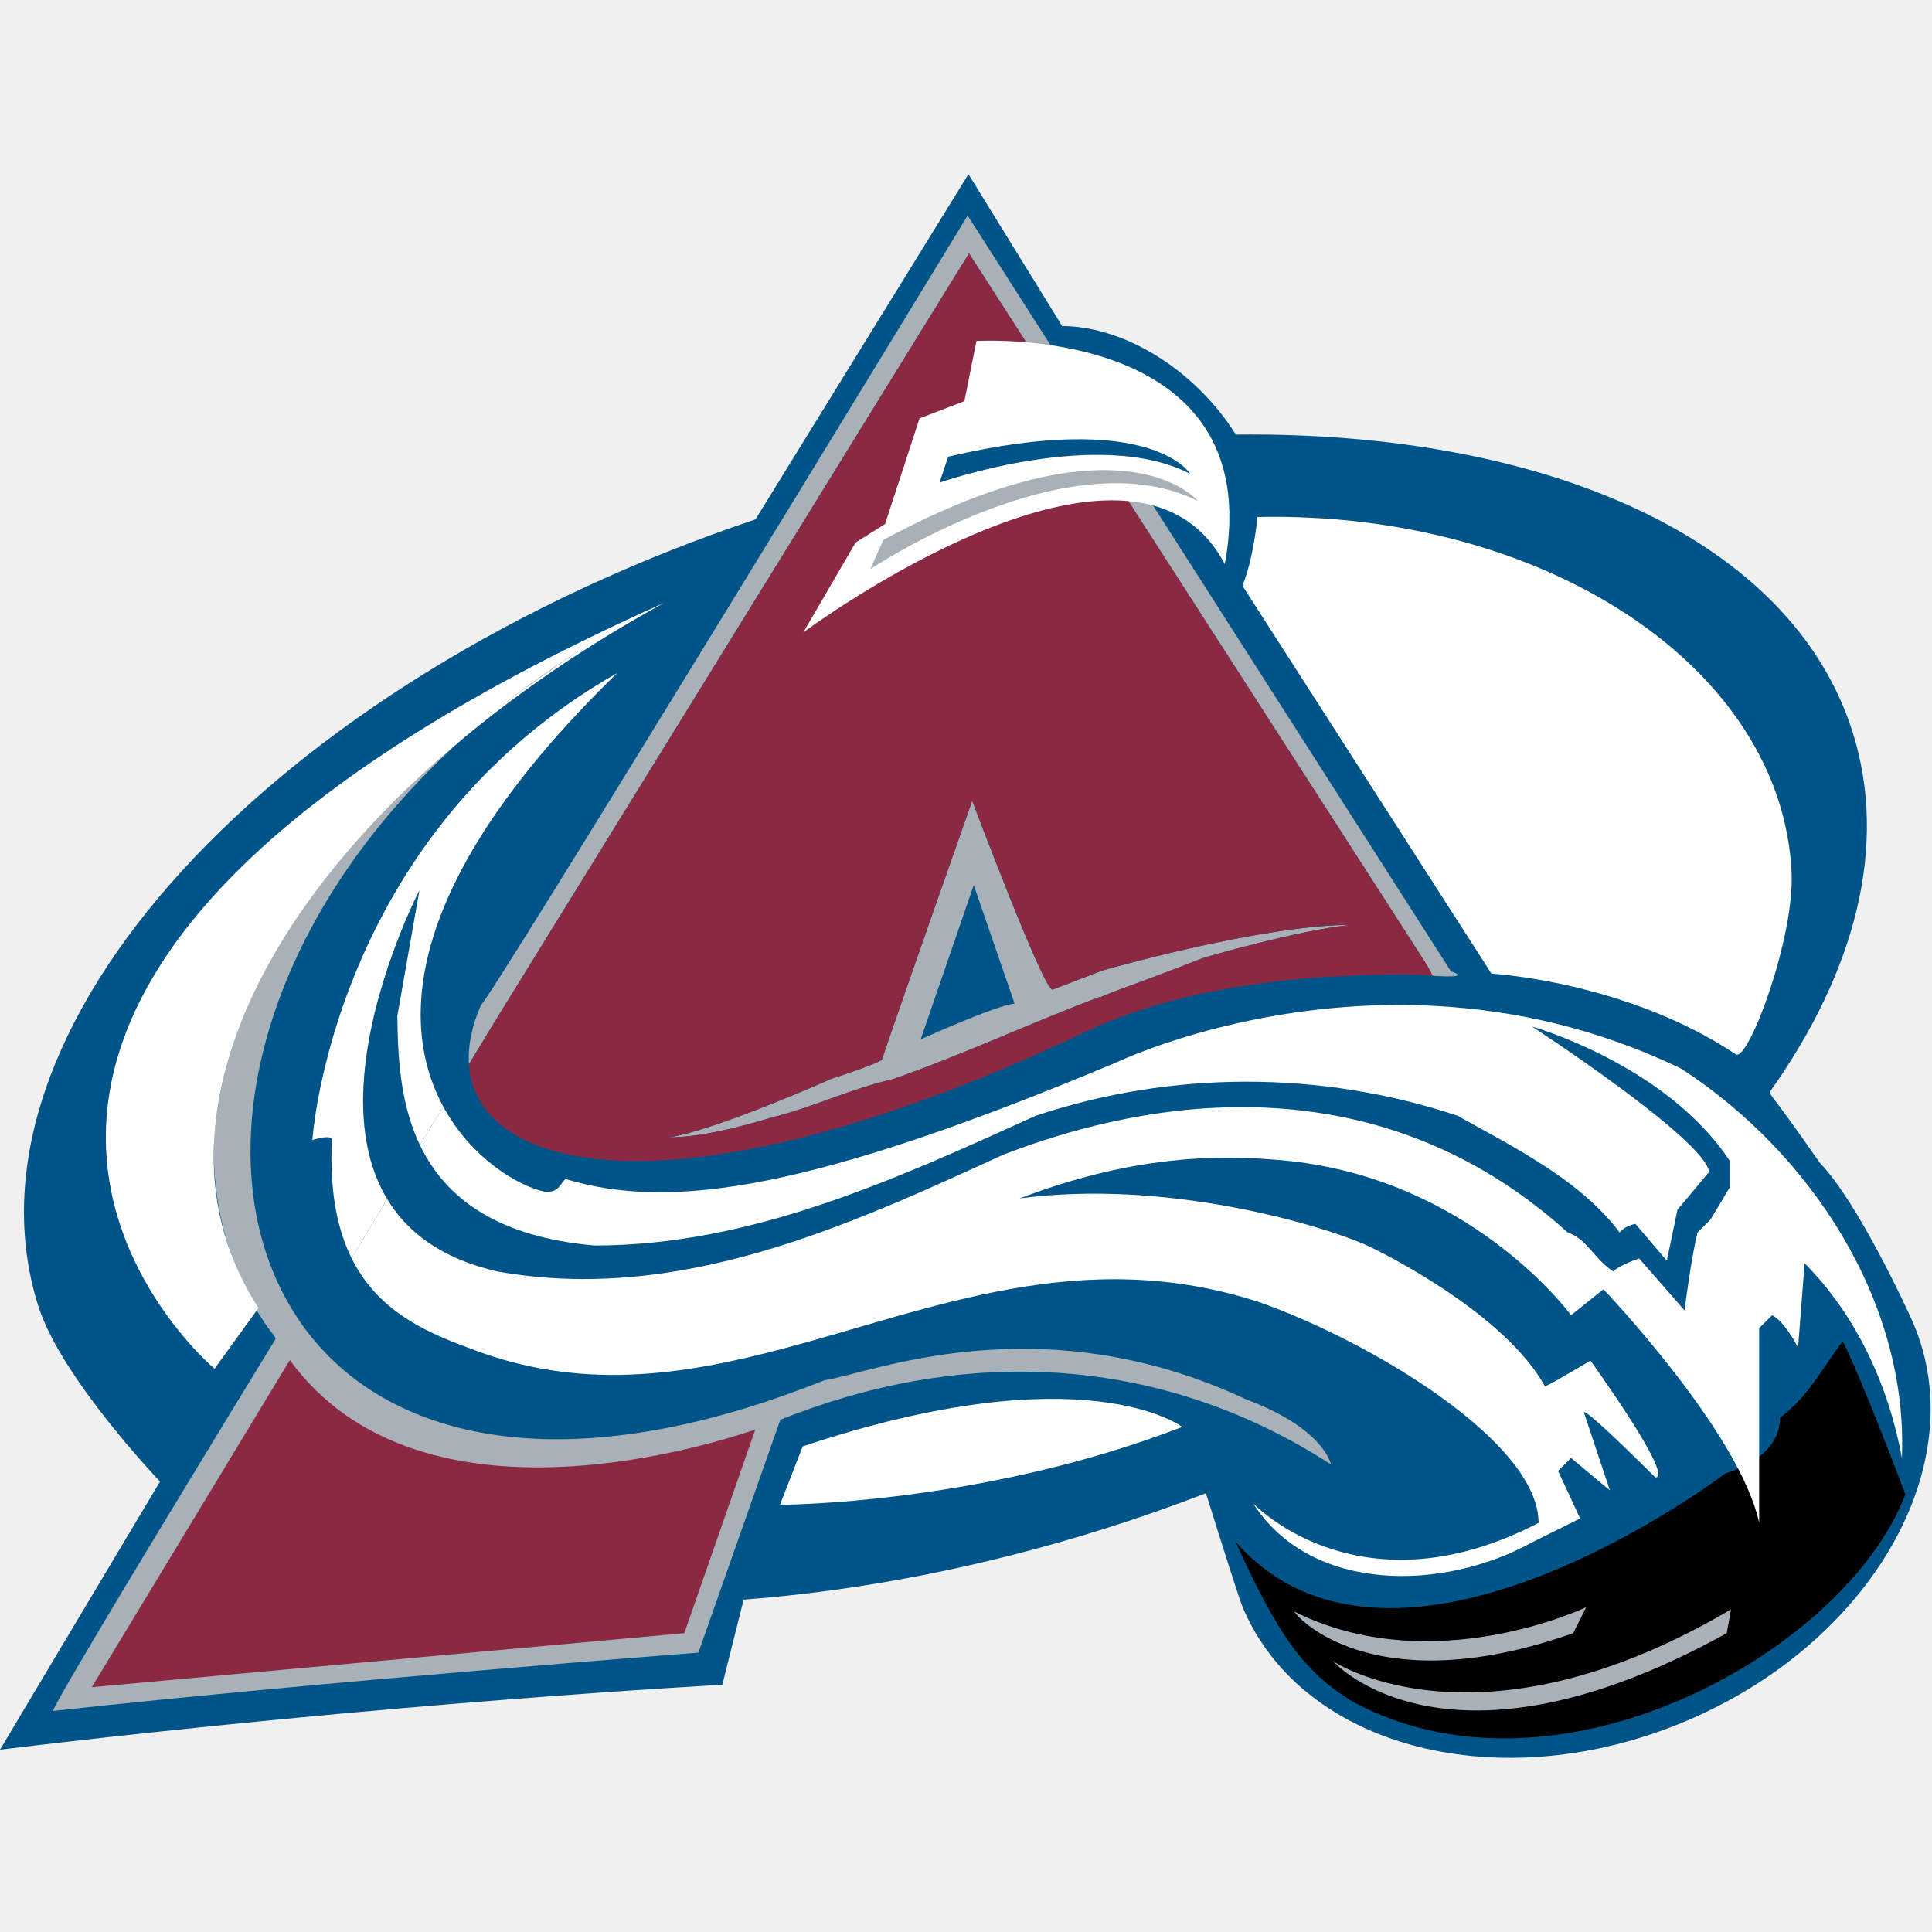
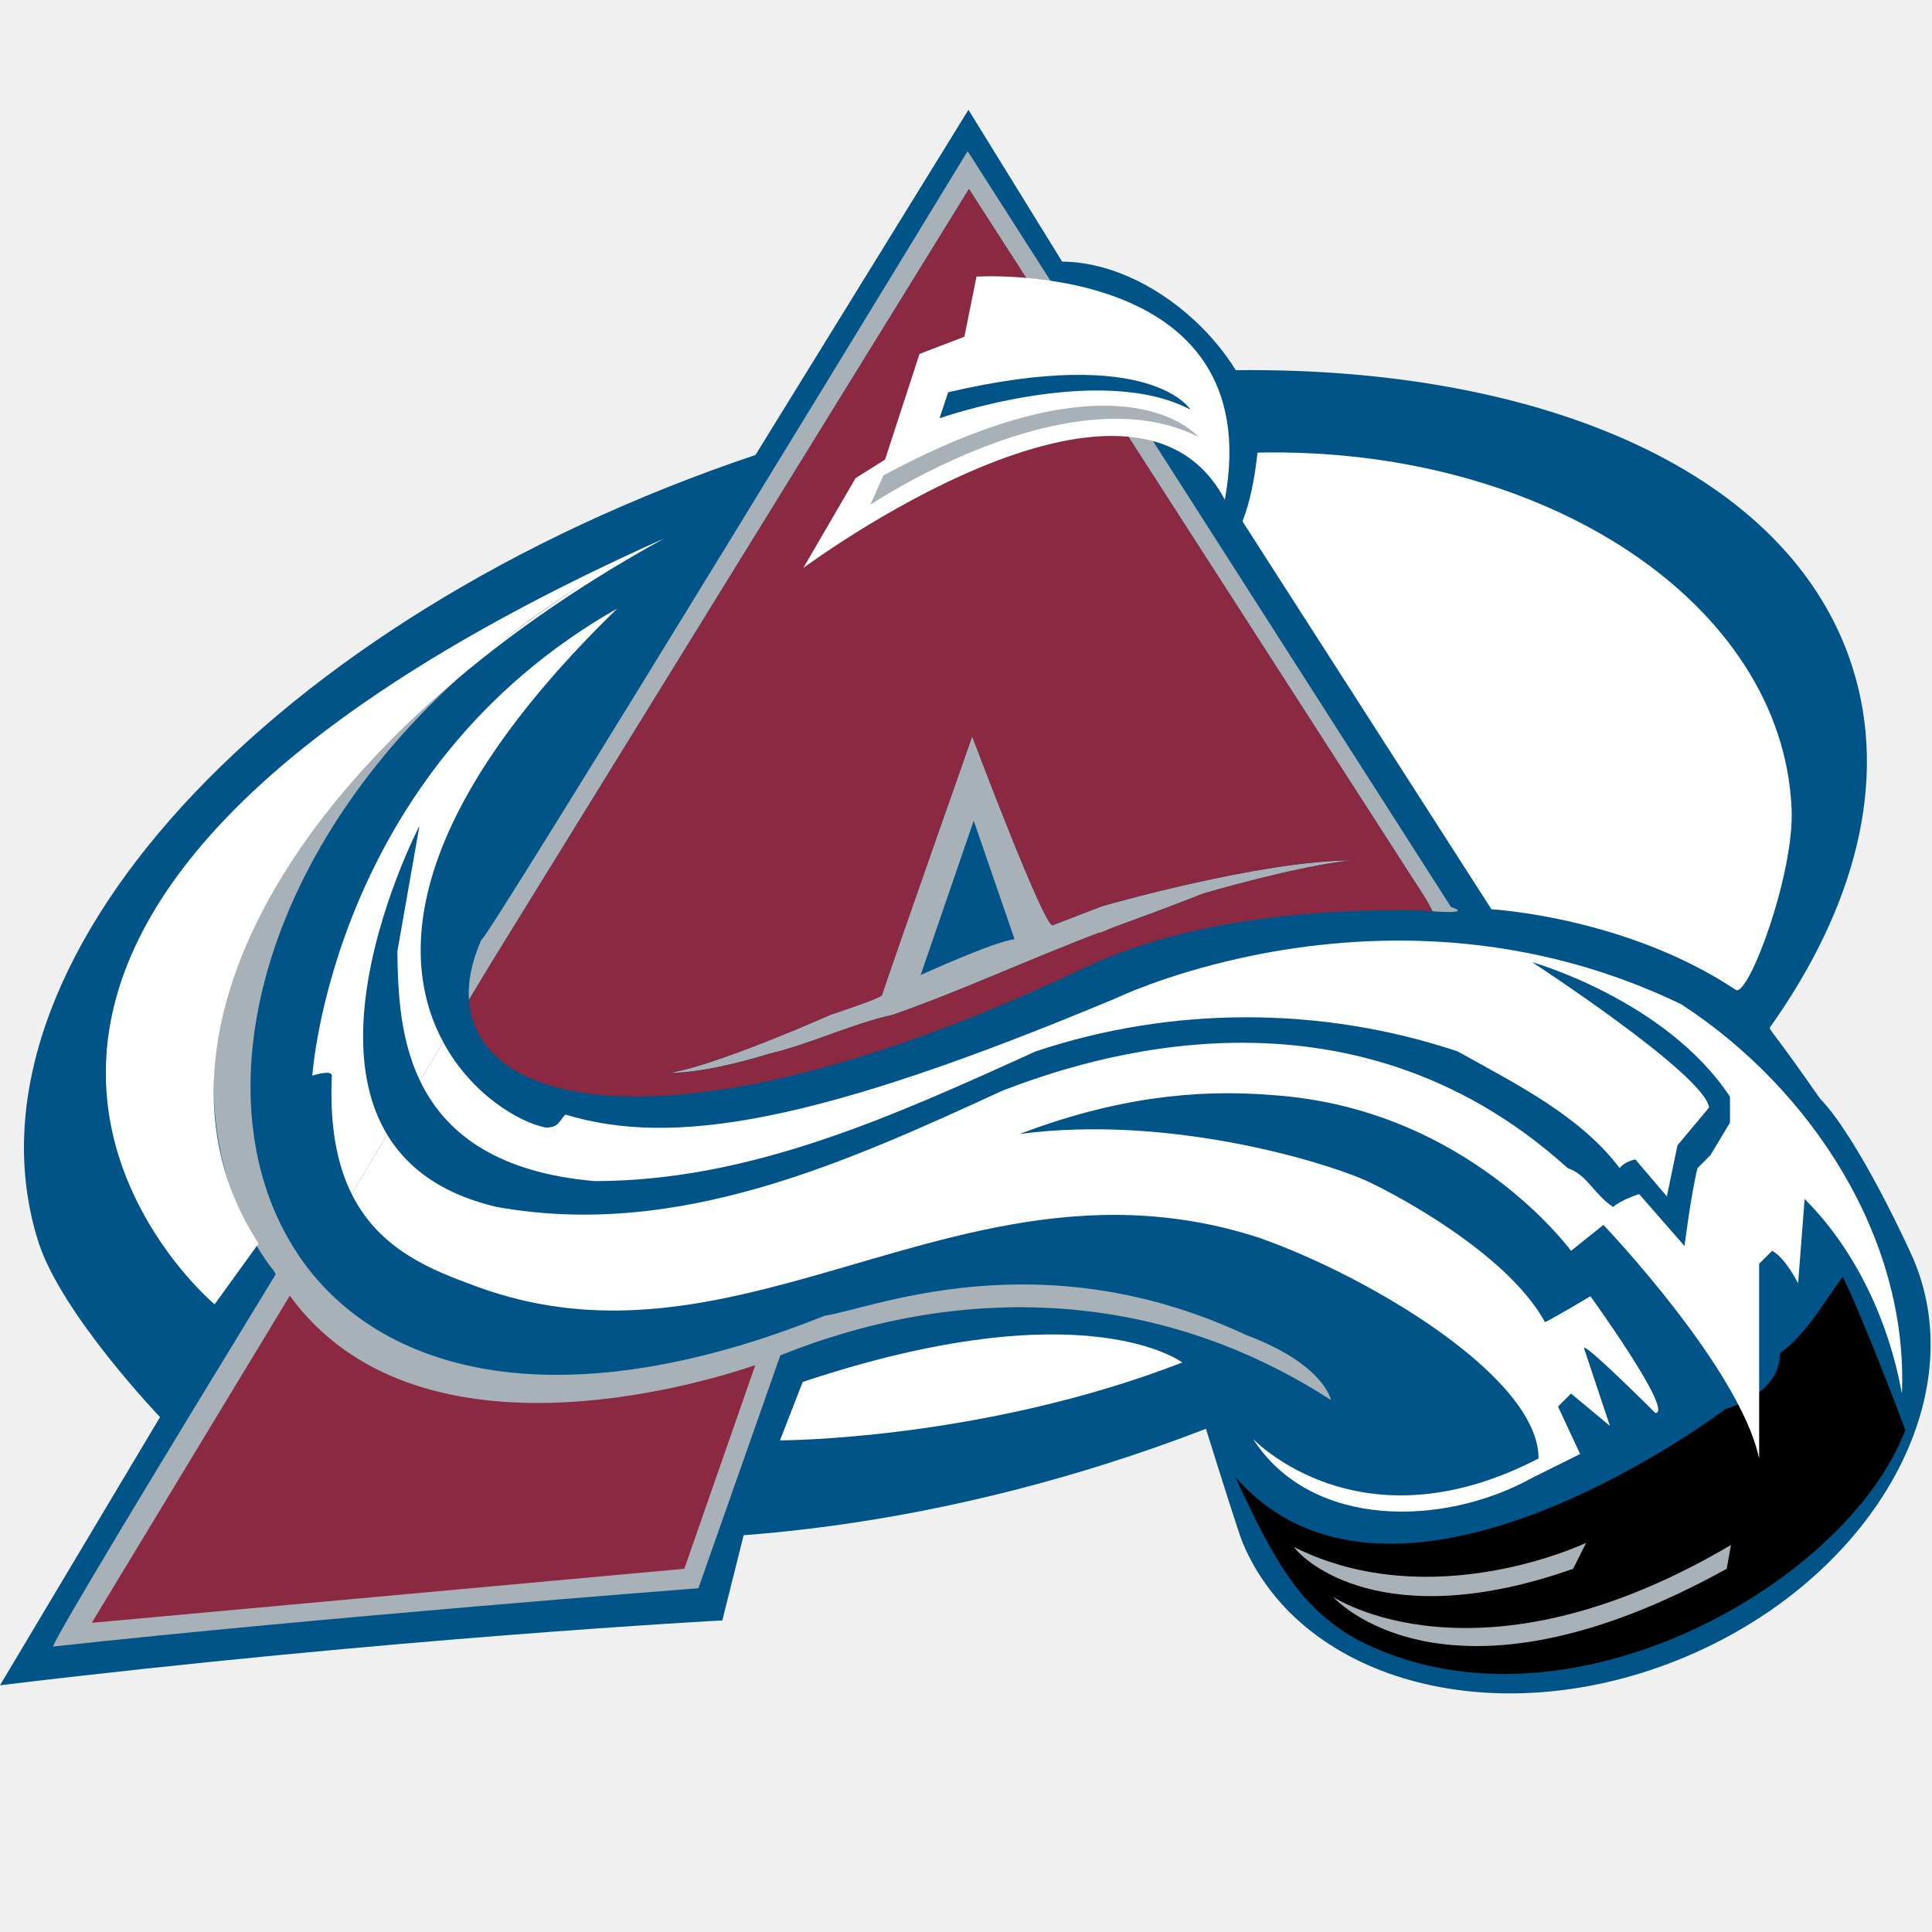
- <svg xmlns="http://www.w3.org/2000/svg" width="60px" height="60px" viewBox="0 0 60 60" version="1.1">
+ <svg xmlns="http://www.w3.org/2000/svg" width="30px" height="30px" viewBox="0 0 30 30" version="1.1">
  <defs />
  <g id="Page-1" stroke="none" stroke-width="1" fill="none" fill-rule="evenodd">
-     <g id="Artboard">
-       <g id="avalanche" transform="translate(0, 5.409836)">
-         <g id="Group">
-           <path d="M59.426,35.7 C59.298,35.396 57.71,31.931 56.519,30.707 C54.975,28.485 54.916,28.567 54.975,28.485 C57.621,24.755 58.649,20.847 57.533,17.32 C55.632,11.314 48.012,7.982 38.378,8.086 C38.042,7.546 37.614,7.021 37.098,6.542 C35.813,5.348 34.284,4.717 32.987,4.717 L30.076,0 L23.462,10.72 C8.404,15.778 -1.519,26.589 1.19,35.153 C1.897,37.387 4.969,40.601 4.969,40.601 L0,48.928 C12.223,47.451 22.431,46.914 22.431,46.914 L23.094,44.268 C26.692,43.995 30.506,43.268 34.366,42.046 C35.419,41.713 36.448,41.35 37.452,40.963 C37.927,42.484 38.487,44.256 38.598,44.517 C40.451,48.895 46.617,50.47 52.369,48.036 C58.12,45.601 61.28,40.078 59.426,35.7 L59.426,35.7 Z" id="Shape" fill="#005488" />
-           <path d="M38.715,38.055 C32.267,35.033 27.029,37.25 25.618,37.451 C25.247,37.6 24.882,37.736 24.521,37.864 C24.263,37.958 24.005,38.049 23.753,38.132 C16.742,40.44 11.934,39.074 9.537,35.943 C9.377,35.736 9.233,35.518 9.094,35.294 C6.147,30.529 8.094,22.459 15.554,16.527 C1.776,26.971 7.921,35.374 8.492,36.041 C8.516,36.081 8.541,36.12 8.565,36.161 C4.73,42.438 1.863,47.19 1.642,47.726 C9.903,46.82 21.69,45.914 21.69,45.914 L24.234,38.683 C29.685,36.493 35.827,36.51 41.334,40.069 C41.334,40.07 41.133,38.963 38.715,38.055 L38.715,38.055 Z" id="Shape" fill="#A7B1B7" />
-           <path d="M53.921,27.341 C54.329,27.479 55.73,23.711 55.64,21.702 C55.358,15.327 47.982,10.454 39.052,10.646 C38.961,11.512 38.798,12.252 38.586,12.781 L46.318,24.827 C46.318,24.827 50.502,25.059 53.921,27.341 L53.921,27.341 Z" id="Shape" fill="#FFFFFF" />
-           <path d="M7.963,35.107 C3.89,28.669 9.495,19.427 20.626,13.311 C-6.993,25.665 6.663,37.098 6.663,37.098 L8.03,35.208 C8.008,35.175 7.985,35.142 7.963,35.107 L7.963,35.107 Z" id="Shape" fill="#FFFFFF" />
-           <path d="M24.223,41.322 L24.928,39.509 C33.692,36.587 36.715,38.905 36.715,38.905 C30.469,41.322 24.223,41.322 24.223,41.322 L24.223,41.322 Z" id="Shape" fill="#FFFFFF" />
-           <path d="M27.725,28.106 C29.887,27.35 31.992,26.363 34.163,25.546 L34.161,25.561 C34.293,25.506 34.425,25.453 34.558,25.398 C36.307,24.761 37.379,24.335 37.379,24.335 C37.379,24.335 40.379,23.458 41.979,23.312 C39.159,23.312 34.234,24.73 34.234,24.73 C34.234,24.73 33.27,25.097 32.693,25.323 C32.436,25.423 30.193,19.459 30.193,19.459 C30.193,19.459 27.84,26.141 27.39,27.492 C27.355,27.595 25.81,28.097 25.81,28.097 C25.81,28.097 22.184,29.709 20.774,29.911 C21.684,29.911 22.884,29.623 23.925,29.306 C25.235,28.988 26.429,28.395 27.725,28.106 L27.725,28.106 Z" id="Shape" />
-           <path d="M15.554,16.527 C16.355,15.919 17.221,15.304 18.164,14.683 C17.228,15.268 16.36,15.885 15.554,16.527 L15.554,16.527 Z" id="Shape" fill="#A7B1B7" />
-           <path d="M28.592,26.869 C28.592,26.869 30.881,25.828 31.509,25.758 L30.241,22.078 L28.592,26.869 L28.592,26.869 Z" id="Shape" />
-           <path d="M27.725,28.106 C29.887,27.35 31.992,26.363 34.163,25.546 L34.161,25.561 C34.293,25.506 34.425,25.453 34.558,25.398 C36.307,24.761 37.379,24.335 37.379,24.335 C37.379,24.335 40.379,23.458 41.979,23.312 C39.159,23.312 34.234,24.73 34.234,24.73 C34.234,24.73 33.27,25.097 32.693,25.323 C32.436,25.423 30.193,19.459 30.193,19.459 C30.193,19.459 27.84,26.141 27.39,27.492 C27.355,27.595 25.81,28.097 25.81,28.097 C25.81,28.097 22.184,29.709 20.774,29.911 C21.684,29.911 22.884,29.623 23.925,29.306 C25.235,28.988 26.429,28.395 27.725,28.106 L27.725,28.106 Z" id="Shape" />
-           <path d="M19.171,15.489 C10.306,20.526 9.701,29.996 9.701,29.996 C9.701,29.996 10.306,29.794 10.306,29.996 C10.233,31.593 10.475,32.77 10.918,33.663 L13.766,28.957 C12.382,26.395 12.514,21.961 19.171,15.489 L19.171,15.489 Z" id="Shape" fill="#FFFFFF" />
-           <path d="M9.001,36.829 L2.85,46.987 L21.253,45.309 L23.455,38.986 C21.611,39.612 12.915,42.203 9.001,36.829 L9.001,36.829 Z" id="Shape" fill="#8B2942" />
-           <path d="M23.753,38.132 L24.331,36.471 C21.152,37.315 17.978,37.796 14.537,36.444 C13.119,35.928 11.703,35.246 10.918,33.663 L9.536,35.943 C11.934,39.074 16.742,40.44 23.753,38.132 L23.753,38.132 Z" id="Shape" />
-           <path d="M30.241,22.078 L28.592,26.869 C28.592,26.869 30.881,25.828 31.509,25.757 L30.241,22.078 L30.241,22.078 Z" id="Shape" />
-           <path d="M59.173,40.998 C57.352,45.813 48.486,50.851 42.095,47.482 C40.427,46.518 39.621,45.209 38.371,42.471 C43.349,48.129 53.59,40.344 53.59,40.344 C53.59,40.344 55.281,39.917 55.281,38.619 C56.146,37.971 56.579,37.107 57.227,36.242 C57.875,37.539 59.173,40.998 59.173,40.998 L59.173,40.998 Z" id="Shape" fill="#000000" />
-           <path d="M28.592,26.869 C28.592,26.869 30.881,25.828 31.509,25.758 L30.241,22.078 L28.592,26.869 L28.592,26.869 Z" id="Shape" />
-           <path d="M34.234,24.73 C34.234,24.73 33.271,25.098 32.693,25.323 C32.436,25.423 30.193,19.459 30.193,19.459 C30.193,19.459 27.84,26.141 27.39,27.492 C27.355,27.595 25.811,28.098 25.811,28.098 C25.811,28.098 22.184,29.709 20.774,29.911 C21.684,29.911 22.884,29.623 23.925,29.306 C25.235,28.989 26.429,28.395 27.725,28.107 C29.887,27.35 31.992,26.363 34.163,25.546 L34.161,25.562 C34.293,25.507 34.425,25.454 34.558,25.399 C36.307,24.762 37.38,24.335 37.38,24.335 C37.38,24.335 40.379,23.458 41.979,23.313 C39.159,23.312 34.234,24.73 34.234,24.73 L34.234,24.73 Z M28.592,26.869 L30.241,22.079 L31.509,25.758 C30.881,25.828 28.592,26.869 28.592,26.869 L28.592,26.869 Z" id="Shape" fill="#A7B1B7" />
-           <path d="M32.693,25.323 C32.436,25.423 30.193,19.459 30.193,19.459 C30.193,19.459 27.84,26.141 27.39,27.492 C27.355,27.595 25.811,28.097 25.811,28.097 C25.811,28.097 22.184,29.709 20.774,29.911 C21.684,29.911 22.884,29.623 23.925,29.306 C25.235,28.988 26.429,28.395 27.725,28.106 C29.887,27.35 31.992,26.363 34.163,25.546 L34.161,25.561 C34.293,25.507 34.425,25.454 34.558,25.399 C36.307,24.761 37.38,24.335 37.38,24.335 C37.38,24.335 40.379,23.458 41.979,23.312 C39.159,23.312 34.234,24.73 34.234,24.73 C34.234,24.73 33.27,25.097 32.693,25.323 L32.693,25.323 Z" id="Shape" />
-           <path d="M45.062,24.758 L30.051,1.284 C30.051,1.284 14.94,26.1 14.946,25.781 C14.652,26.449 14.526,27.075 14.564,27.641 L15.276,26.463 L30.093,2.46 L44.088,24.207 C44.27,24.48 44.401,24.706 44.488,24.892 C45.817,24.981 45.062,24.758 45.062,24.758 L45.062,24.758 Z" id="Shape" fill="#A7B1B7" />
-           <path d="M44.088,24.207 L30.093,2.46 L15.276,26.463 L14.564,27.641 C14.798,31.217 21.557,32.403 33.685,26.646 C35.778,25.654 38.586,24.99 42.35,24.874 C42.898,24.857 43.465,24.851 44.054,24.858 C44.22,24.873 44.363,24.884 44.487,24.892 C44.401,24.706 44.27,24.48 44.088,24.207 L44.088,24.207 Z M37.379,24.335 C37.379,24.335 36.307,24.761 34.558,25.399 C34.425,25.453 34.293,25.507 34.161,25.561 L34.163,25.546 C31.991,26.363 29.887,27.35 27.725,28.106 C26.429,28.395 25.235,28.988 23.925,29.306 C22.884,29.623 21.684,29.911 20.774,29.911 C22.184,29.709 25.81,28.097 25.81,28.097 C25.81,28.097 27.355,27.595 27.39,27.492 C27.84,26.141 30.193,19.459 30.193,19.459 C30.193,19.459 32.436,25.423 32.693,25.323 C33.27,25.097 34.234,24.73 34.234,24.73 C34.234,24.73 39.159,23.312 41.979,23.312 C40.379,23.458 37.379,24.335 37.379,24.335 L37.379,24.335 Z" id="Shape" fill="#8B2942" />
-           <path d="M38.038,12.11 C39.42,4.609 30.325,5.18 30.325,5.18 L29.95,7.049 L28.557,7.583 L27.487,10.863 L26.572,11.438 L24.947,14.23 C24.947,14.23 35.148,6.639 38.038,12.11 L38.038,12.11 Z" id="Shape" fill="#FFFFFF" />
-           <path d="M29.447,8.773 L29.178,9.579 C29.178,9.579 34.149,7.833 36.968,9.31 C36.968,9.31 35.76,7.295 29.447,8.773 L29.447,8.773 Z" id="Shape" fill="#005488" />
-           <path d="M27.029,12.266 C27.029,12.266 27.029,12.266 27.432,11.359 C34.887,7.328 37.204,10.15 37.204,10.15 C33.174,8.135 27.029,12.266 27.029,12.266 L27.029,12.266 Z" id="Shape" fill="#A7B1B7" />
-           <path d="M52.214,27.78 C46.961,25.241 41.849,25.608 38.513,26.347 C36.155,26.87 34.685,27.578 34.685,27.578 C25.316,31.507 20.883,32.212 17.559,31.204 C17.357,31.407 17.357,31.607 16.954,31.607 C16.133,31.451 14.644,30.581 13.766,28.956 L10.918,33.663 C11.703,35.246 13.119,35.927 14.537,36.444 C17.978,37.796 21.152,37.315 24.331,36.471 C28.97,35.242 33.618,33.239 39.117,35.033 C42.544,36.242 47.782,39.364 47.782,41.884 C42.543,44.604 39.32,41.682 38.916,41.279 C40.73,44.1 44.86,43.999 47.58,42.488 L49.073,41.746 L48.386,40.271 L48.789,39.868 L49.997,40.875 L49.191,38.458 C49.191,38.257 51.408,40.473 51.408,40.473 C52.013,40.473 49.393,36.846 49.393,36.846 C49.393,36.846 48.386,37.45 47.983,37.651 C46.774,35.435 43.046,33.521 42.342,33.219 C40.931,32.614 36.196,31.203 31.663,31.808 C34.584,30.7 37.103,30.398 39.52,30.6 C45.565,31.003 48.79,35.435 48.79,35.435 L49.796,34.63 C49.796,34.63 54.028,39.062 54.632,41.883 L54.632,35.838 C54.833,35.637 54.833,35.637 55.035,35.435 C55.438,35.637 55.841,36.443 55.841,36.443 L56.043,33.823 C57.655,35.436 58.662,37.651 59.065,39.868 C59.267,35.033 56.245,30.399 52.214,27.78 L52.214,27.78 Z" id="Shape" fill="#FFFFFF" />
-           <path d="M47.58,26.471 C47.58,26.471 52.935,29.959 53.078,30.985 L52.095,32.159 L51.765,33.744 L50.789,32.599 C50.789,32.599 50.464,32.65 50.3,32.867 C49.091,31.255 47.075,30.248 45.263,29.24 C41.032,27.83 36.398,27.83 32.167,29.24 C27.734,31.255 23.301,33.27 18.465,33.27 C12.518,32.755 12.375,28.589 12.34,26.141 L13.026,22.239 C13.026,22.239 7.786,32.313 15.444,34.076 C21.084,35.084 26.323,32.667 31.159,30.449 C33.678,29.491 41.838,26.671 48.688,32.867 C49.292,33.069 49.494,33.673 50.098,34.076 C50.3,33.875 50.904,33.673 50.904,33.673 L52.315,35.285 C52.315,35.285 52.517,33.673 52.718,32.867 C52.92,32.666 53.121,32.464 53.121,32.464 L53.725,31.456 L53.725,31.054 L53.725,30.651 C51.744,27.645 47.58,26.471 47.58,26.471 L47.58,26.471 Z" id="Shape" fill="#005488" />
-           <path d="M49.26,44.503 L48.857,45.309 C42.946,47.391 40.461,45.041 40.193,44.638 C44.491,46.786 49.26,44.503 49.26,44.503 L49.26,44.503 Z" id="Shape" fill="#A7B1B7" />
-           <path d="M53.759,44.57 L53.625,45.309 C44.894,50.145 41.401,46.181 41.401,46.181 C41.401,46.181 45.901,49.205 53.759,44.57 L53.759,44.57 Z" id="Shape" fill="#A7B1B7" />
+     <g id="Artboard-Copy">
+       <g id="avalanche" transform="translate(0, 1.5)">
+         <g id="Page-1">
+           <g id="Artboard">
+             <g id="avalanche" transform="translate(0, 0.204918)">
+               <g id="Group">
+                 <path d="M29.713,17.85 C29.649,17.698 28.855,15.965 28.26,15.353 C27.488,14.242 27.458,14.283 27.488,14.242 C28.811,12.378 29.325,10.424 28.766,8.66 C27.816,5.657 24.006,3.991 19.189,4.043 C19.021,3.773 18.807,3.51 18.549,3.271 C17.906,2.674 17.142,2.358 16.493,2.358 L15.038,0 L11.731,5.36 C4.202,7.889 -0.76,13.294 0.595,17.576 C0.949,18.694 2.485,20.3 2.485,20.3 L0,24.464 C6.112,23.726 11.216,23.457 11.216,23.457 L11.547,22.134 C13.346,21.997 15.253,21.634 17.183,21.023 C17.71,20.856 18.224,20.675 18.726,20.481 C18.964,21.242 19.243,22.128 19.299,22.258 C20.226,24.447 23.309,25.235 26.184,24.018 C29.06,22.8 30.64,20.039 29.713,17.85 L29.713,17.85 L29.713,17.85 Z" id="Shape" fill="#005488" />
+                 <path d="M19.357,19.028 C16.134,17.517 13.515,18.625 12.809,18.725 C12.623,18.8 12.441,18.868 12.261,18.932 C12.131,18.979 12.003,19.024 11.876,19.066 C8.371,20.22 5.967,19.537 4.768,17.971 C4.688,17.868 4.616,17.759 4.547,17.647 C3.074,15.264 4.047,11.229 7.777,8.263 C0.888,13.485 3.961,17.687 4.246,18.02 C4.258,18.041 4.271,18.06 4.282,18.081 C2.365,21.219 0.931,23.595 0.821,23.863 C4.951,23.41 10.845,22.957 10.845,22.957 L12.117,19.341 C14.843,18.246 17.913,18.255 20.667,20.035 C20.667,20.035 20.566,19.481 19.357,19.028 L19.357,19.028 L19.357,19.028 Z" id="Shape" fill="#A7B1B7" />
+                 <path d="M26.96,13.67 C27.165,13.739 27.865,11.855 27.82,10.851 C27.679,7.663 23.991,5.227 19.526,5.323 C19.481,5.756 19.399,6.126 19.293,6.39 L23.159,12.414 C23.159,12.414 25.251,12.53 26.96,13.67 L26.96,13.67 L26.96,13.67 Z" id="Shape" fill="#FFFFFF" />
+                 <path d="M3.982,17.553 C1.945,14.334 4.747,9.713 10.313,6.656 C-3.497,12.832 3.332,18.549 3.332,18.549 L4.015,17.604 C4.004,17.587 3.992,17.571 3.982,17.553 L3.982,17.553 L3.982,17.553 Z" id="Shape" fill="#FFFFFF" />
+                 <path d="M12.112,20.661 L12.464,19.754 C16.846,18.293 18.358,19.452 18.358,19.452 C15.235,20.661 12.112,20.661 12.112,20.661 L12.112,20.661 L12.112,20.661 Z" id="Shape" fill="#FFFFFF" />
+                 <path d="M13.862,14.053 C14.943,13.675 15.996,13.181 17.081,12.773 L17.08,12.781 C17.146,12.753 17.212,12.727 17.279,12.699 C18.154,12.381 18.69,12.167 18.69,12.167 C18.69,12.167 20.19,11.729 20.989,11.656 C19.58,11.656 17.117,12.365 17.117,12.365 C17.117,12.365 16.635,12.549 16.346,12.662 C16.218,12.711 15.096,9.73 15.096,9.73 C15.096,9.73 13.92,13.07 13.695,13.746 C13.677,13.798 12.905,14.049 12.905,14.049 C12.905,14.049 11.092,14.854 10.387,14.955 C10.842,14.955 11.442,14.811 11.963,14.653 C12.618,14.494 13.215,14.197 13.862,14.053 L13.862,14.053 L13.862,14.053 Z" id="Shape" />
+                 <path d="M7.777,8.263 C8.178,7.959 8.611,7.652 9.082,7.341 C8.614,7.634 8.18,7.943 7.777,8.263 L7.777,8.263 L7.777,8.263 Z" id="Shape" fill="#A7B1B7" />
+                 <path d="M14.296,13.435 C14.296,13.435 15.44,12.914 15.754,12.879 L15.12,11.039 L14.296,13.435 L14.296,13.435 L14.296,13.435 Z" id="Shape" />
+                 <path d="M13.862,14.053 C14.943,13.675 15.996,13.181 17.081,12.773 L17.08,12.781 C17.146,12.753 17.212,12.727 17.279,12.699 C18.154,12.381 18.69,12.167 18.69,12.167 C18.69,12.167 20.19,11.729 20.989,11.656 C19.58,11.656 17.117,12.365 17.117,12.365 C17.117,12.365 16.635,12.549 16.346,12.662 C16.218,12.711 15.096,9.73 15.096,9.73 C15.096,9.73 13.92,13.07 13.695,13.746 C13.677,13.798 12.905,14.049 12.905,14.049 C12.905,14.049 11.092,14.854 10.387,14.955 C10.842,14.955 11.442,14.811 11.963,14.653 C12.618,14.494 13.215,14.197 13.862,14.053 L13.862,14.053 L13.862,14.053 Z" id="Shape" />
+                 <path d="M9.585,7.744 C5.153,10.263 4.85,14.998 4.85,14.998 C4.85,14.998 5.153,14.897 5.153,14.998 C5.116,15.797 5.238,16.385 5.459,16.832 L6.883,14.478 C6.191,13.198 6.257,10.98 9.585,7.744 L9.585,7.744 L9.585,7.744 Z" id="Shape" fill="#FFFFFF" />
+                 <path d="M4.5,18.415 L1.425,23.494 L10.626,22.655 L11.728,19.493 C10.806,19.806 6.457,21.102 4.5,18.415 L4.5,18.415 L4.5,18.415 Z" id="Shape" fill="#8B2942" />
+                 <path d="M11.876,19.066 L12.165,18.236 C10.576,18.658 8.989,18.898 7.269,18.222 C6.559,17.964 5.852,17.623 5.459,16.832 L4.768,17.971 C5.967,19.537 8.371,20.22 11.876,19.066 L11.876,19.066 L11.876,19.066 Z" id="Shape" />
+                 <path d="M15.12,11.039 L14.296,13.435 C14.296,13.435 15.44,12.914 15.754,12.879 L15.12,11.039 L15.12,11.039 L15.12,11.039 Z" id="Shape" />
+                 <path d="M29.586,20.499 C28.676,22.906 24.243,25.425 21.048,23.741 C20.213,23.259 19.811,22.604 19.186,21.235 C21.675,24.065 26.795,20.172 26.795,20.172 C26.795,20.172 27.64,19.958 27.64,19.309 C28.073,18.986 28.29,18.553 28.614,18.121 C28.937,18.77 29.586,20.499 29.586,20.499 L29.586,20.499 L29.586,20.499 Z" id="Shape" fill="#000000" />
+                 <path d="M14.296,13.435 C14.296,13.435 15.44,12.914 15.754,12.879 L15.12,11.039 L14.296,13.435 L14.296,13.435 L14.296,13.435 Z" id="Shape" />
+                 <path d="M17.117,12.365 C17.117,12.365 16.635,12.549 16.347,12.662 C16.218,12.711 15.096,9.73 15.096,9.73 C15.096,9.73 13.92,13.071 13.695,13.746 C13.677,13.798 12.905,14.049 12.905,14.049 C12.905,14.049 11.092,14.855 10.387,14.956 C10.842,14.956 11.442,14.812 11.963,14.653 C12.618,14.494 13.215,14.197 13.863,14.053 C14.943,13.675 15.996,13.182 17.081,12.773 L17.081,12.781 C17.147,12.753 17.213,12.727 17.279,12.699 C18.154,12.381 18.69,12.168 18.69,12.168 C18.69,12.168 20.19,11.729 20.99,11.656 C19.58,11.656 17.117,12.365 17.117,12.365 L17.117,12.365 L17.117,12.365 Z M14.296,13.435 L15.12,11.039 L15.754,12.879 C15.44,12.914 14.296,13.435 14.296,13.435 L14.296,13.435 L14.296,13.435 Z" id="Shape" fill="#A7B1B7" />
+                 <path d="M16.347,12.662 C16.218,12.711 15.096,9.73 15.096,9.73 C15.096,9.73 13.92,13.07 13.695,13.746 C13.677,13.798 12.905,14.049 12.905,14.049 C12.905,14.049 11.092,14.854 10.387,14.955 C10.842,14.955 11.442,14.811 11.963,14.653 C12.618,14.494 13.215,14.197 13.863,14.053 C14.943,13.675 15.996,13.181 17.081,12.773 L17.081,12.781 C17.147,12.753 17.213,12.727 17.279,12.699 C18.154,12.381 18.69,12.167 18.69,12.167 C18.69,12.167 20.19,11.729 20.99,11.656 C19.58,11.656 17.117,12.365 17.117,12.365 C17.117,12.365 16.635,12.549 16.347,12.662 L16.347,12.662 L16.347,12.662 Z" id="Shape" />
+                 <path d="M22.531,12.379 L15.025,0.642 C15.025,0.642 7.47,13.05 7.473,12.89 C7.326,13.224 7.263,13.537 7.282,13.821 L7.638,13.231 L15.046,1.23 L22.044,12.103 C22.135,12.24 22.2,12.353 22.244,12.446 C22.909,12.491 22.531,12.379 22.531,12.379 L22.531,12.379 L22.531,12.379 Z" id="Shape" fill="#A7B1B7" />
+                 <path d="M22.044,12.103 L15.046,1.23 L7.638,13.231 L7.282,13.821 C7.399,15.608 10.779,16.202 16.842,13.323 C17.889,12.827 19.293,12.495 21.175,12.437 C21.449,12.429 21.733,12.426 22.027,12.429 C22.11,12.437 22.181,12.442 22.244,12.446 C22.2,12.353 22.135,12.24 22.044,12.103 L22.044,12.103 L22.044,12.103 Z M18.69,12.167 C18.69,12.167 18.154,12.381 17.279,12.699 C17.212,12.727 17.146,12.753 17.08,12.781 L17.081,12.773 C15.996,13.181 14.943,13.675 13.862,14.053 C13.215,14.197 12.618,14.494 11.963,14.653 C11.442,14.811 10.842,14.955 10.387,14.955 C11.092,14.855 12.905,14.049 12.905,14.049 C12.905,14.049 13.677,13.798 13.695,13.746 C13.92,13.071 15.096,9.73 15.096,9.73 C15.096,9.73 16.218,12.711 16.346,12.662 C16.635,12.549 17.117,12.365 17.117,12.365 C17.117,12.365 19.579,11.656 20.989,11.656 C20.19,11.729 18.69,12.167 18.69,12.167 L18.69,12.167 L18.69,12.167 Z" id="Shape" fill="#8B2942" />
+                 <path d="M19.019,6.055 C19.71,2.304 15.163,2.59 15.163,2.59 L14.975,3.524 L14.278,3.791 L13.743,5.432 L13.286,5.719 L12.473,7.115 C12.473,7.115 17.574,3.32 19.019,6.055 L19.019,6.055 L19.019,6.055 Z" id="Shape" fill="#FFFFFF" />
+                 <path d="M14.723,4.386 L14.589,4.79 C14.589,4.79 17.074,3.916 18.484,4.655 C18.484,4.655 17.88,3.648 14.723,4.386 L14.723,4.386 L14.723,4.386 Z" id="Shape" fill="#005488" />
+                 <path d="M13.515,6.133 C13.515,6.133 13.515,6.133 13.716,5.679 C17.444,3.664 18.602,5.075 18.602,5.075 C16.587,4.067 13.515,6.133 13.515,6.133 L13.515,6.133 L13.515,6.133 Z" id="Shape" fill="#A7B1B7" />
+                 <path d="M26.107,13.89 C23.481,12.621 20.924,12.804 19.256,13.174 C18.078,13.435 17.343,13.789 17.343,13.789 C12.658,15.753 10.442,16.106 8.779,15.602 C8.679,15.703 8.679,15.804 8.477,15.804 C8.067,15.726 7.322,15.291 6.883,14.478 L5.459,16.832 C5.852,17.623 6.559,17.964 7.269,18.222 C8.989,18.898 10.576,18.658 12.165,18.236 C14.485,17.621 16.809,16.62 19.558,17.517 C21.272,18.121 23.891,19.682 23.891,20.942 C21.272,22.302 19.66,20.841 19.458,20.64 C20.365,22.05 22.43,21.999 23.79,21.244 L24.536,20.873 L24.193,20.136 L24.395,19.934 L24.999,20.437 L24.596,19.229 C24.596,19.128 25.704,20.236 25.704,20.236 C26.007,20.236 24.696,18.423 24.696,18.423 C24.696,18.423 24.193,18.725 23.991,18.826 C23.387,17.718 21.523,16.761 21.171,16.61 C20.466,16.307 18.098,15.602 15.831,15.904 C17.292,15.35 18.552,15.199 19.76,15.3 C22.783,15.501 24.395,17.718 24.395,17.718 L24.898,17.315 C24.898,17.315 27.014,19.531 27.316,20.942 L27.316,17.919 C27.417,17.819 27.417,17.819 27.517,17.718 C27.719,17.819 27.921,18.222 27.921,18.222 L28.022,16.912 C28.827,17.718 29.331,18.826 29.533,19.934 C29.633,17.517 28.122,15.199 26.107,13.89 L26.107,13.89 L26.107,13.89 Z" id="Shape" fill="#FFFFFF" />
+                 <path d="M23.79,13.235 C23.79,13.235 26.468,14.979 26.539,15.492 L26.048,16.079 L25.883,16.872 L25.394,16.299 C25.394,16.299 25.232,16.325 25.15,16.434 C24.545,15.627 23.538,15.124 22.632,14.62 C20.516,13.915 18.199,13.915 16.084,14.62 C13.867,15.627 11.651,16.635 9.233,16.635 C6.259,16.377 6.188,14.294 6.17,13.07 L6.513,11.119 C6.513,11.119 3.893,16.156 7.722,17.038 C10.542,17.542 13.162,16.333 15.58,15.225 C16.839,14.746 20.919,13.336 24.344,16.434 C24.646,16.535 24.747,16.836 25.049,17.038 C25.15,16.937 25.452,16.836 25.452,16.836 L26.157,17.643 C26.157,17.643 26.258,16.836 26.359,16.434 C26.46,16.333 26.56,16.232 26.56,16.232 L26.863,15.728 L26.863,15.527 L26.863,15.325 C25.872,13.823 23.79,13.235 23.79,13.235 L23.79,13.235 L23.79,13.235 Z" id="Shape" fill="#005488" />
+                 <path d="M24.63,22.252 L24.428,22.655 C21.473,23.696 20.23,22.52 20.096,22.319 C22.245,23.393 24.63,22.252 24.63,22.252 L24.63,22.252 L24.63,22.252 Z" id="Shape" fill="#A7B1B7" />
+                 <path d="M26.879,22.285 L26.812,22.655 C22.447,25.072 20.7,23.091 20.7,23.091 C20.7,23.091 22.951,24.602 26.879,22.285 L26.879,22.285 L26.879,22.285 Z" id="Shape" fill="#A7B1B7" />
+               </g>
+             </g>
+           </g>
        </g>
      </g>
    </g>
  </g>
</svg>
